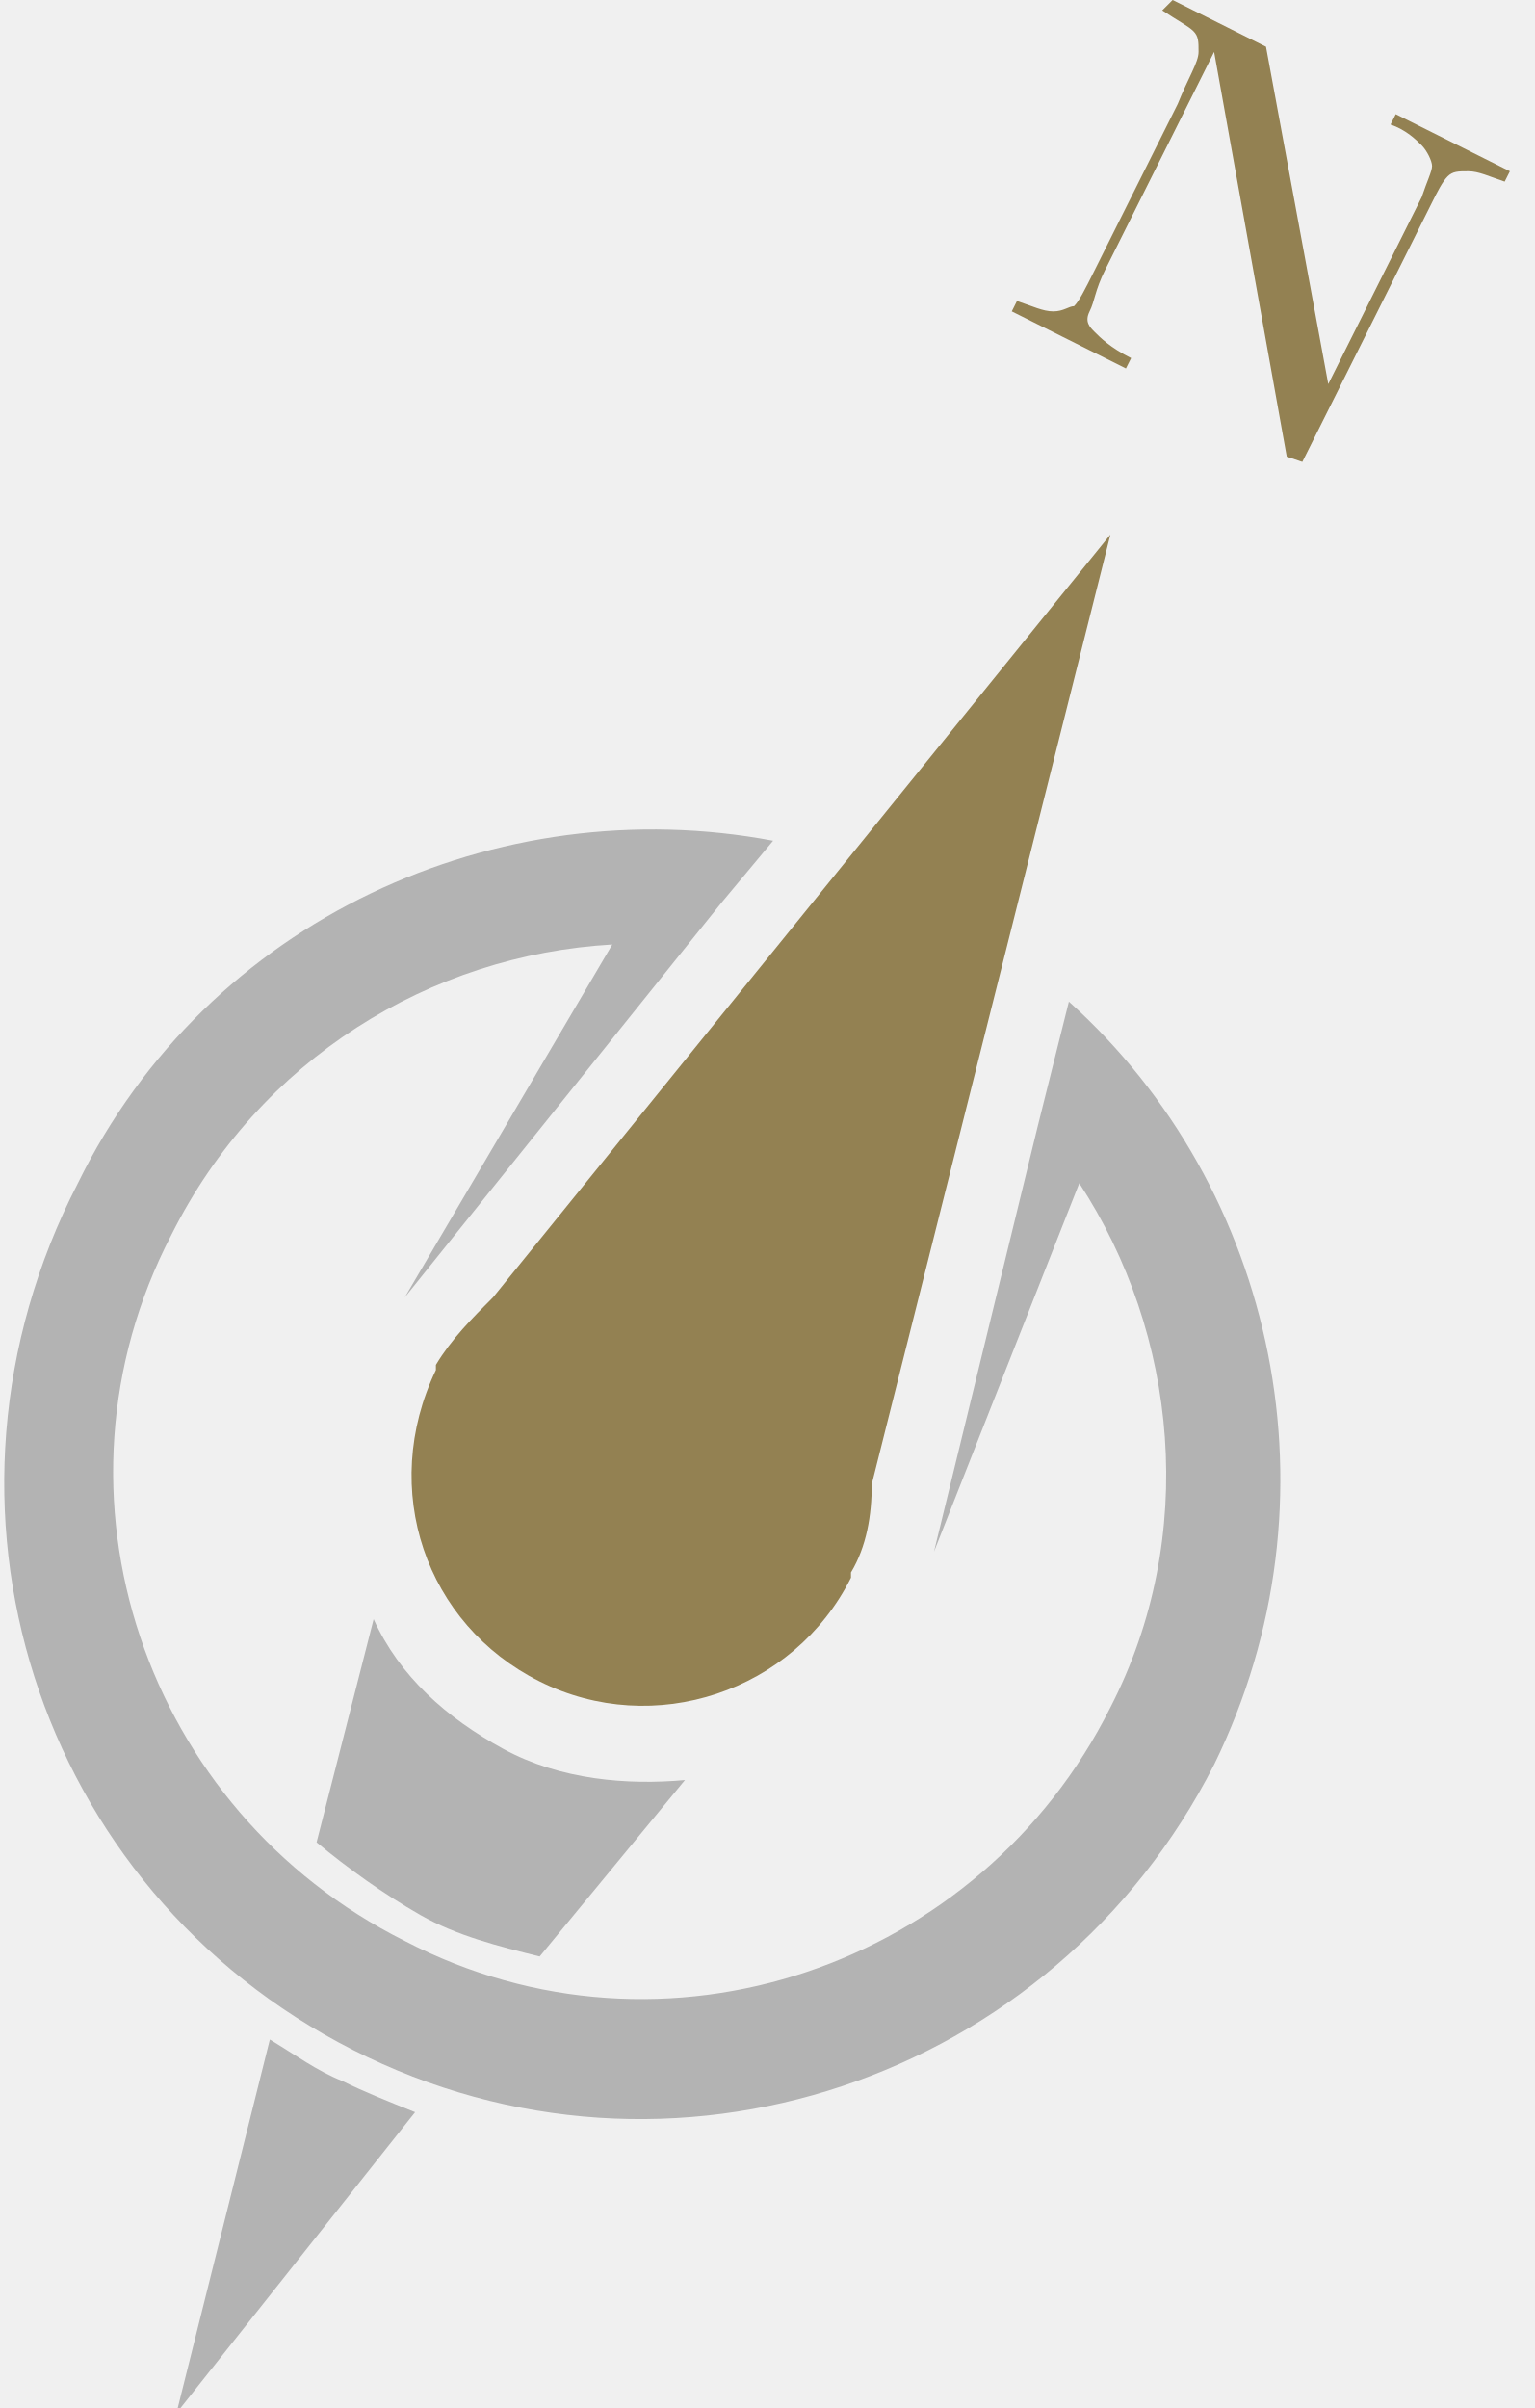
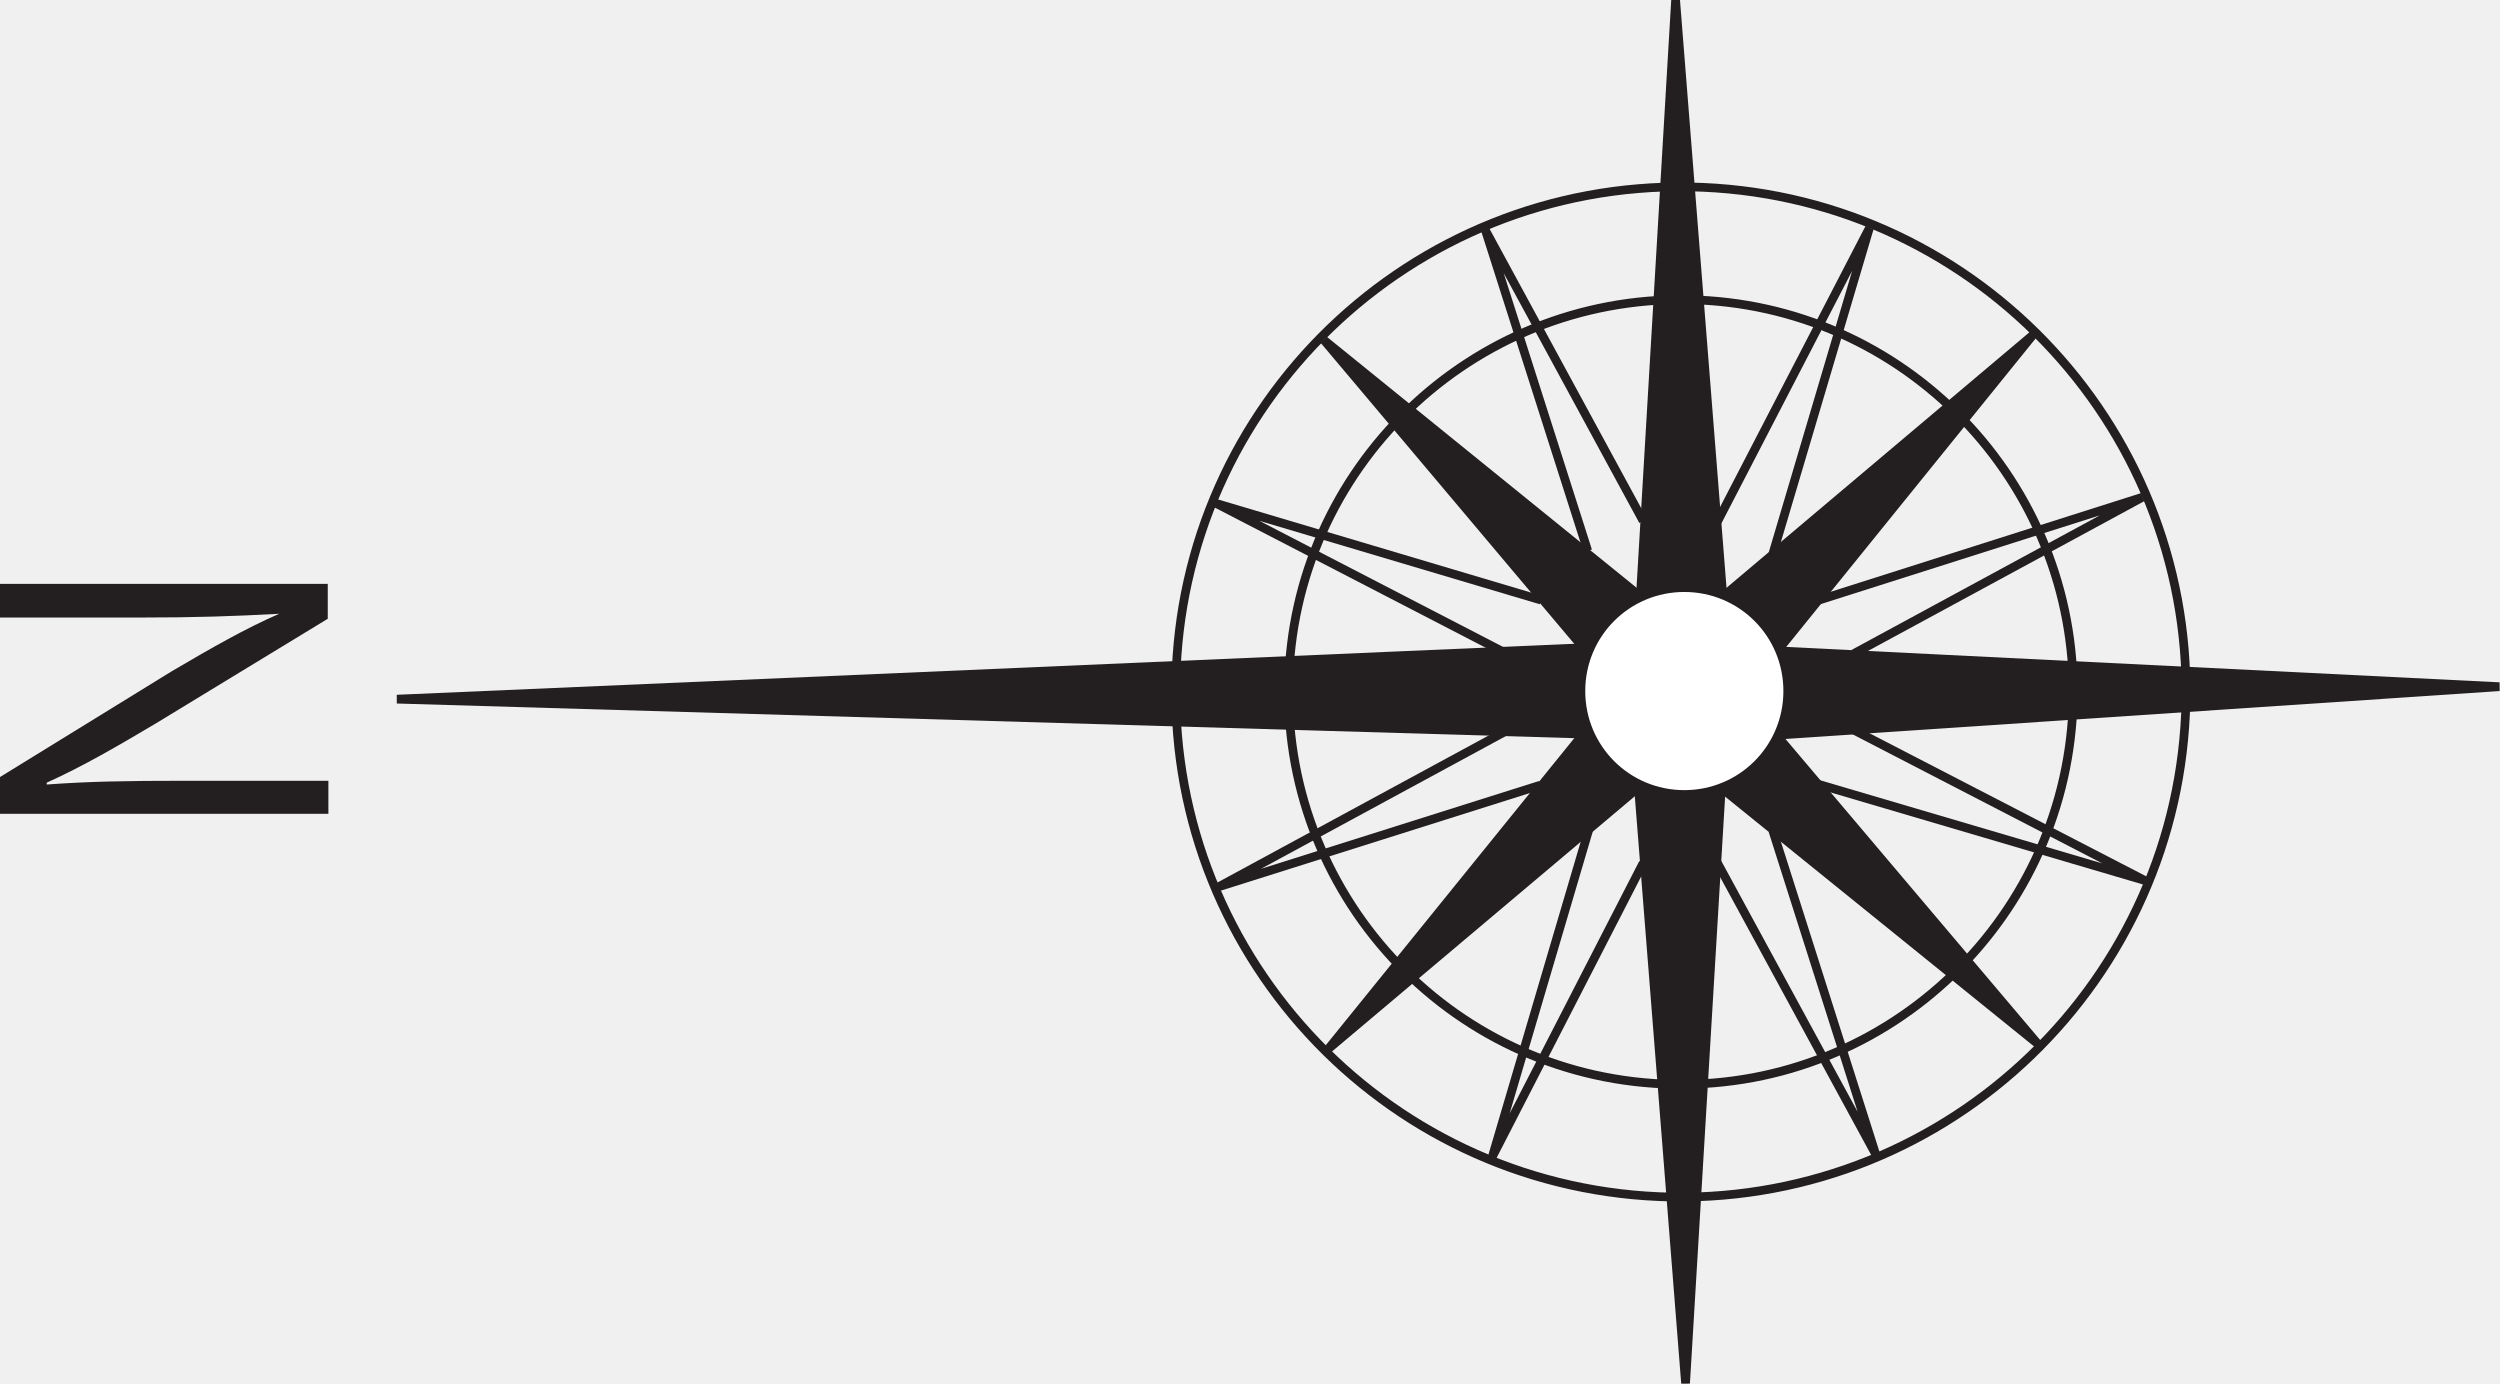
- <svg xmlns="http://www.w3.org/2000/svg" width="51" height="80" viewBox="0 0 51 80" fill="none">
-   <g clip-path="url(#clip0_700_15781)">
-     <path d="M16.726 58.103C14.83 57.069 13.278 55.69 12.416 53.793L10.52 61.207C11.554 62.069 12.761 62.931 13.968 63.621C15.175 64.31 16.554 64.655 17.933 65L22.761 59.138C20.864 59.31 18.623 59.138 16.726 58.103Z" fill="#B3B3B3" />
-     <path d="M11.38 69.138C10.518 68.793 9.829 68.276 8.967 67.758L5.863 80.172L13.794 70.172C12.932 69.828 12.07 69.483 11.38 69.138Z" fill="#B3B3B3" />
-     <path d="M34.484 37.414L31.036 51.552L35.864 39.31C39.139 44.31 39.829 51.034 36.898 56.724C32.588 65.345 22.07 68.966 13.45 64.483C4.829 60.172 1.208 49.655 5.691 41.034C8.622 35.172 14.312 31.724 20.346 31.379L13.45 43.103L23.967 30L25.691 27.931C16.553 26.207 6.898 30.517 2.588 39.31C-2.93 50 1.208 62.759 11.726 68.103C22.243 73.448 35.002 69.138 40.346 58.621C44.657 49.828 42.415 39.483 35.519 33.276L34.484 37.414Z" fill="#B3B3B3" />
-     <path d="M17.933 55.862C21.727 57.758 26.382 56.207 28.278 52.414V52.241C28.796 51.379 28.968 50.345 28.968 49.31L36.899 17.759L16.382 43.103C15.692 43.793 15.002 44.483 14.485 45.345C14.485 45.345 14.485 45.345 14.485 45.517C12.589 49.483 14.14 53.965 17.933 55.862Z" fill="#938152" />
-     <path d="M42.759 15.172L40.345 1.724L36.724 8.966C36.38 9.655 36.38 10 36.207 10.345C36.035 10.69 36.207 10.862 36.38 11.034C36.552 11.207 36.897 11.552 37.587 11.897L37.414 12.241L33.621 10.345L33.794 10C34.311 10.172 34.656 10.345 35 10.345C35.345 10.345 35.518 10.172 35.69 10.172C35.862 10 36.035 9.655 36.38 8.966L39.138 3.448C39.483 2.586 39.828 2.069 39.828 1.724C39.828 1.379 39.828 1.207 39.656 1.034C39.483 0.862 39.138 0.69 38.621 0.345L38.966 0L42.069 1.552L44.138 12.759L47.242 6.552C47.414 6.034 47.587 5.69 47.587 5.517C47.587 5.345 47.414 5 47.242 4.828C47.069 4.655 46.724 4.31 46.207 4.138L46.38 3.793L50.173 5.69L50 6.034C49.483 5.862 49.138 5.69 48.794 5.69C48.449 5.69 48.276 5.69 48.104 5.862C47.931 6.034 47.759 6.379 47.587 6.724L43.276 15.345L42.759 15.172Z" fill="#938152" />
+ <svg xmlns="http://www.w3.org/2000/svg" id="Layer_2" viewBox="0 0 40.12 22.21">
+   <defs>
+     <style>.cls-1{fill:#fff;}.cls-2{fill:#231f20;}.cls-3{fill:none;stroke:#231f20;stroke-width:.14px;}</style>
+   </defs>
+   <g id="Layer_1-2">
+     <g>
+       <path class="cls-3" d="M18.87,10.96c-.08,4.48,3.48,8.17,7.96,8.25,4.47,.07,8.16-3.49,8.25-7.96,.08-4.48-3.49-8.17-7.96-8.25-4.48-.08-8.17,3.48-8.25,7.95Z" />
+       <path class="cls-3" d="M20.68,10.99c-.06,3.48,2.7,6.35,6.18,6.41,3.48,.06,6.34-2.71,6.41-6.18,.06-3.48-2.71-6.35-6.18-6.41-3.48-.06-6.35,2.71-6.41,6.18Z" />
+       <polyline class="cls-3" points="24.72 12.6 19.56 14.23 24.19 11.72" />
+       <polyline class="cls-3" points="26.37 13.85 23.95 18.56 25.51 13.27" />
+       <polyline class="cls-3" points="28.45 13.33 30.1 18.52 27.54 13.81" />
+       <polyline class="cls-3" points="29.7 11.69 34.42 14.13 29.16 12.58" />
+       <polyline class="cls-3" points="29.16 9.64 34.38 7.98 29.75 10.49" />
+       <polyline class="cls-3" points="27.52 8.45 30 3.66 28.45 8.89" />
+       <polyline class="cls-3" points="25.48 8.84 23.84 3.7 26.37 8.36" />
+       <polyline class="cls-3" points="24.14 10.47 19.52 8.08 24.73 9.63" />
+       <polyline class="cls-2" points="26.54 12.43 21.32 16.83 25.61 11.53" />
+       <polyline class="cls-3" points="26.54 12.43 21.32 16.83 25.61 11.53" />
+       <polyline class="cls-2" points="27.64 12.36 27.05 22.2 26.27 12.33" />
+       <polyline class="cls-3" points="27.64 12.36 27.05 22.2 26.27 12.33" />
+       <polyline class="cls-2" points="28.3 11.55 32.7 16.75 27.37 12.44" />
+       <polyline class="cls-3" points="28.3 11.55 32.7 16.75 27.37 12.44" />
+       <polyline class="cls-2" points="28.23 10.43 40.11 11.02 28.18 11.82" />
+       <polyline class="cls-3" points="28.23 10.43 40.11 11.02 28.18 11.82" />
+       <polyline class="cls-2" points="27.44 9.75 32.62 5.38 28.31 10.71" />
+       <polyline class="cls-3" points="27.44 9.75 32.62 5.38 28.31 10.71" />
+       <polyline class="cls-2" points="26.31 9.82 26.89 0 27.67 9.85" />
+       <polyline class="cls-3" points="26.31 9.82 26.89 0 27.67 9.85" />
+       <polyline class="cls-2" points="25.64 10.67 21.25 5.46 26.57 9.77" />
+       <polyline class="cls-3" points="25.64 10.67 21.25 5.46 26.57 9.77" />
+       <polyline class="cls-2" points="25.74 11.79 6.37 11.22 25.75 10.38" />
+       <polyline class="cls-3" points="25.74 11.79 6.37 11.22 25.75 10.38" />
+       <path class="cls-1" d="M27.03,9.43c.92,0,1.66,.74,1.66,1.66,0,.92-.74,1.66-1.66,1.66-.92,0-1.66-.74-1.66-1.66,0-.92,.74-1.66,1.66-1.66" />
+       <path class="cls-3" d="M27.03,9.43c.92,0,1.66,.74,1.66,1.66,0,.92-.74,1.66-1.66,1.66-.92,0-1.66-.74-1.66-1.66,0-.92,.74-1.66,1.66-1.66Z" />
+       <path class="cls-2" d="M5.26,9.36v.57s-2.76,1.68-2.76,1.68c-.59,.35-1.17,.69-1.75,.95v.03c.68-.05,1.29-.06,2.2-.06h2.32s0,.53,0,.53H0s0-.59,0-.59l2.76-1.7c.63-.37,1.17-.68,1.72-.92h0c-.73,.04-1.36,.06-2.19,.06H0s0-.54,0-.54H5.26Z" />
+     </g>
  </g>
-   <defs>
-     <clipPath id="clip0_700_15781">
-       <rect width="50.172" height="80" fill="white" />
-     </clipPath>
-   </defs>
</svg>
